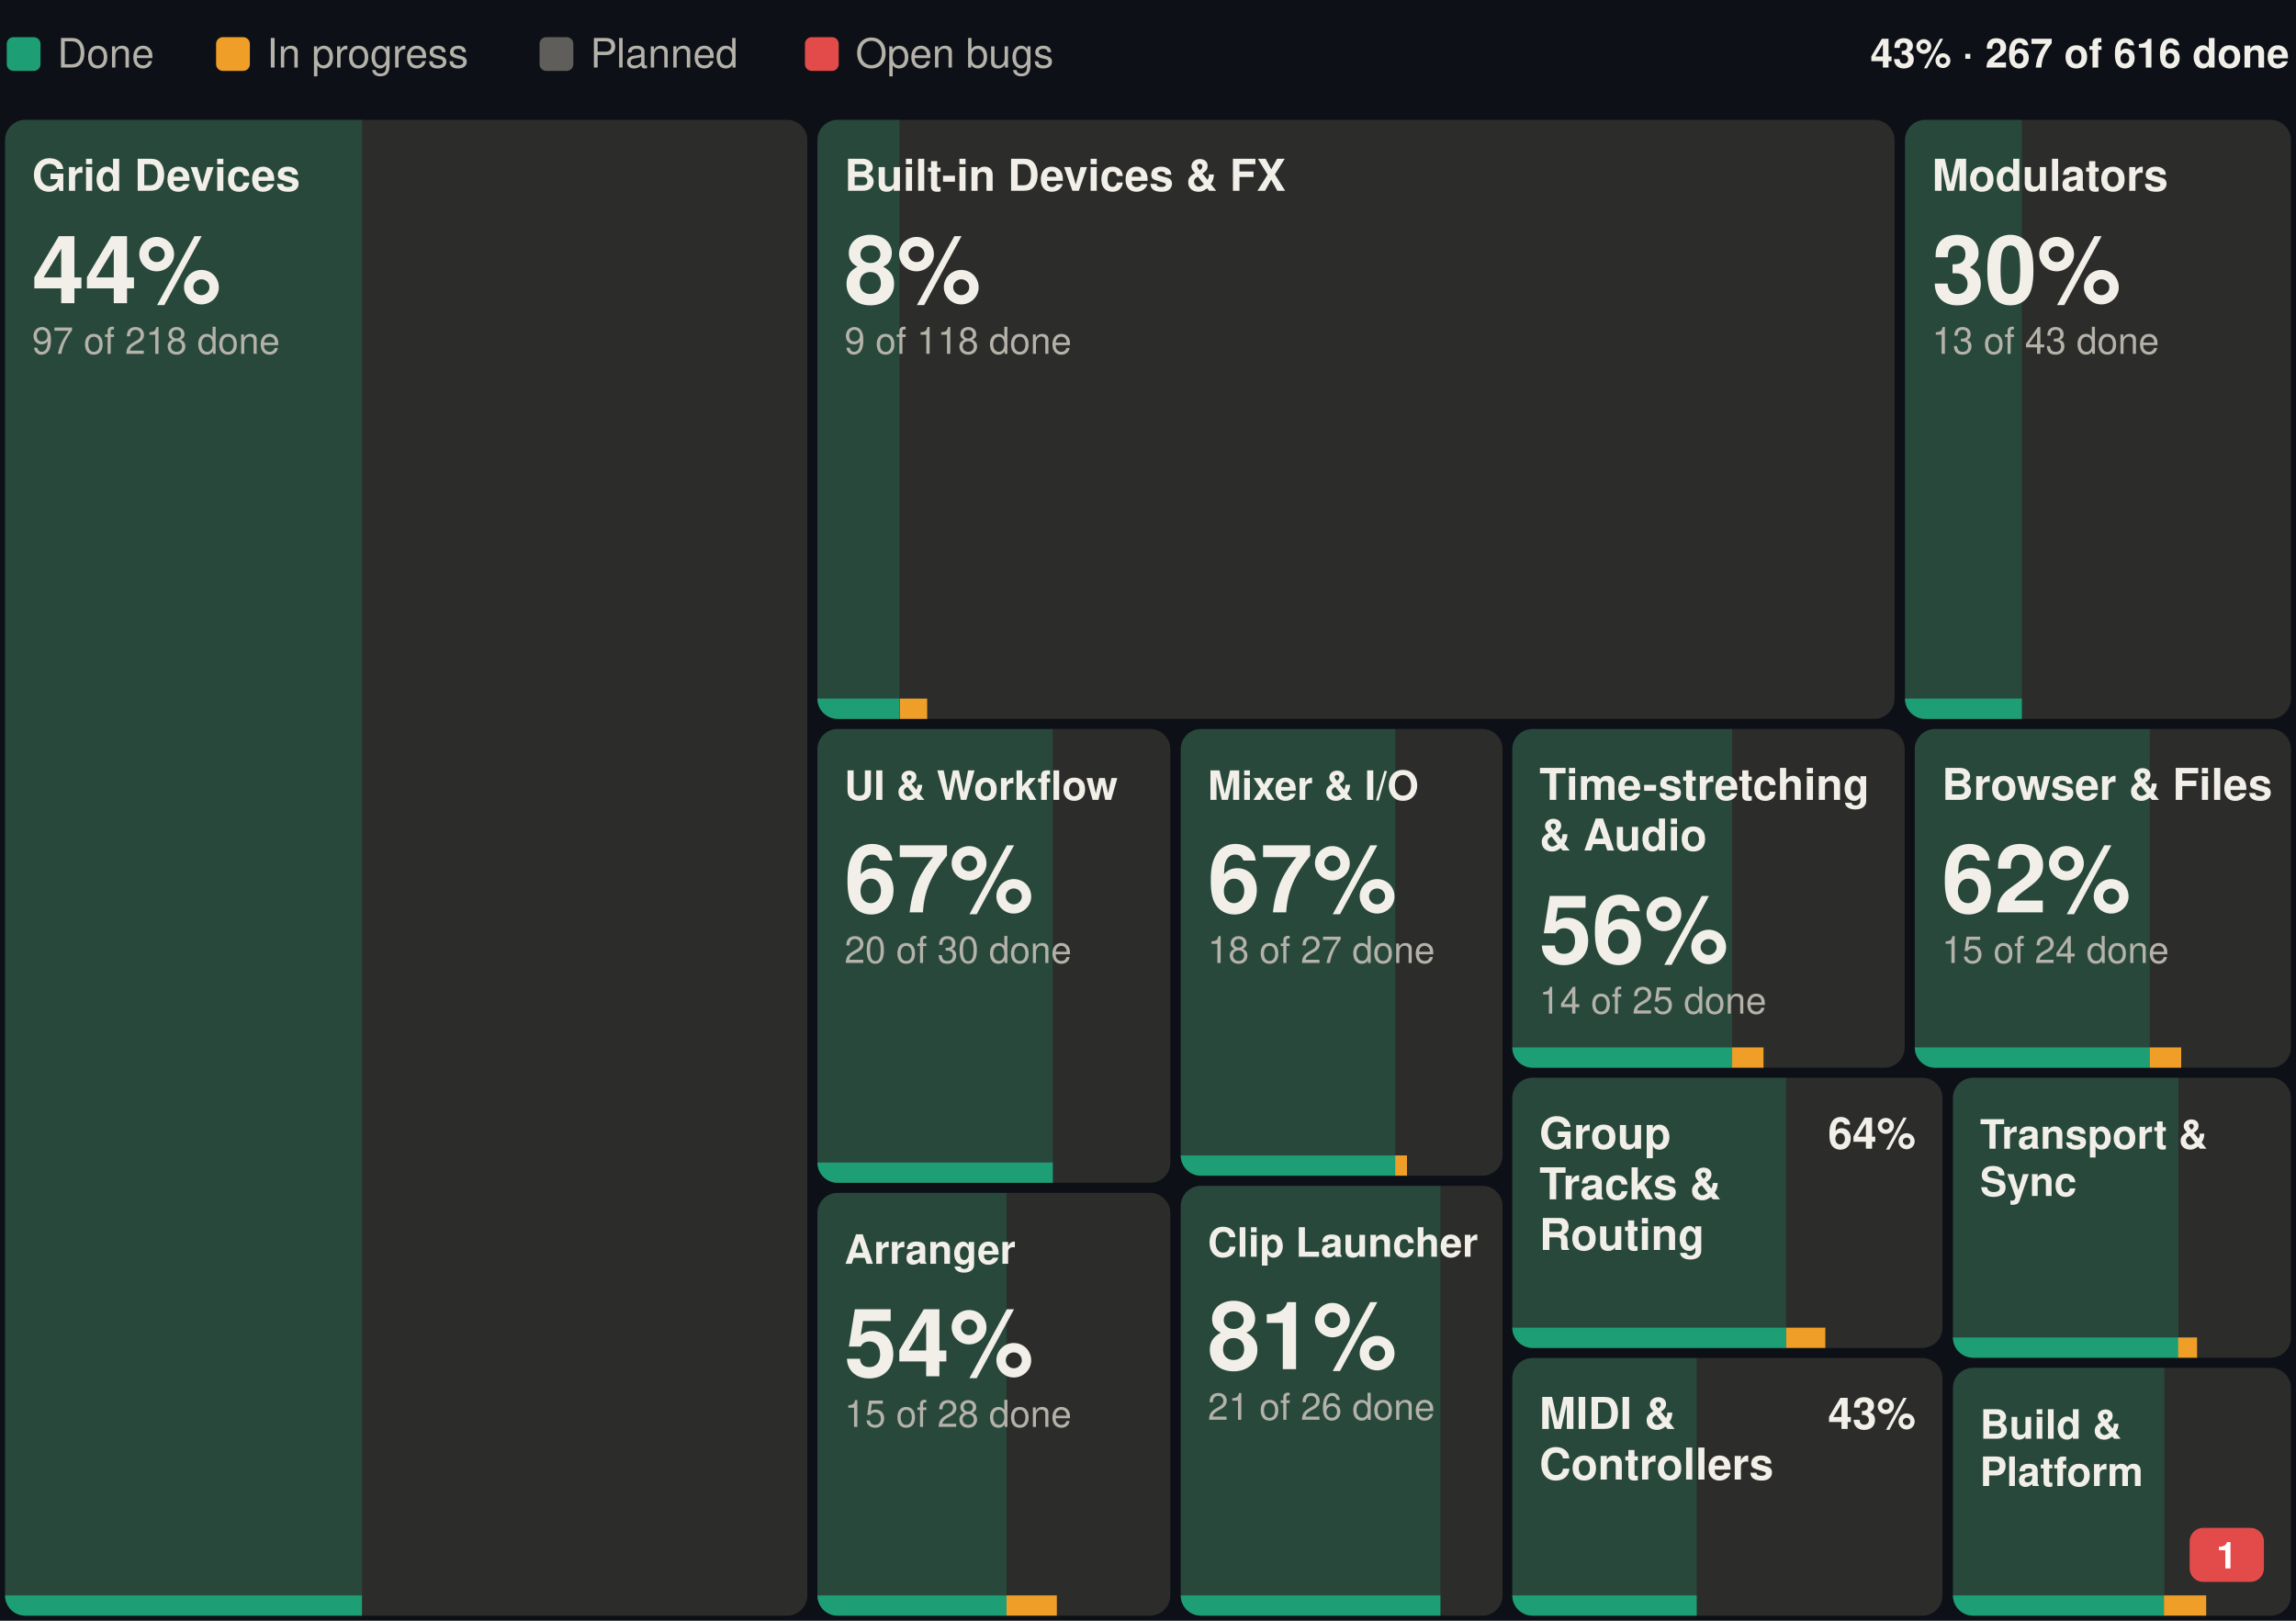
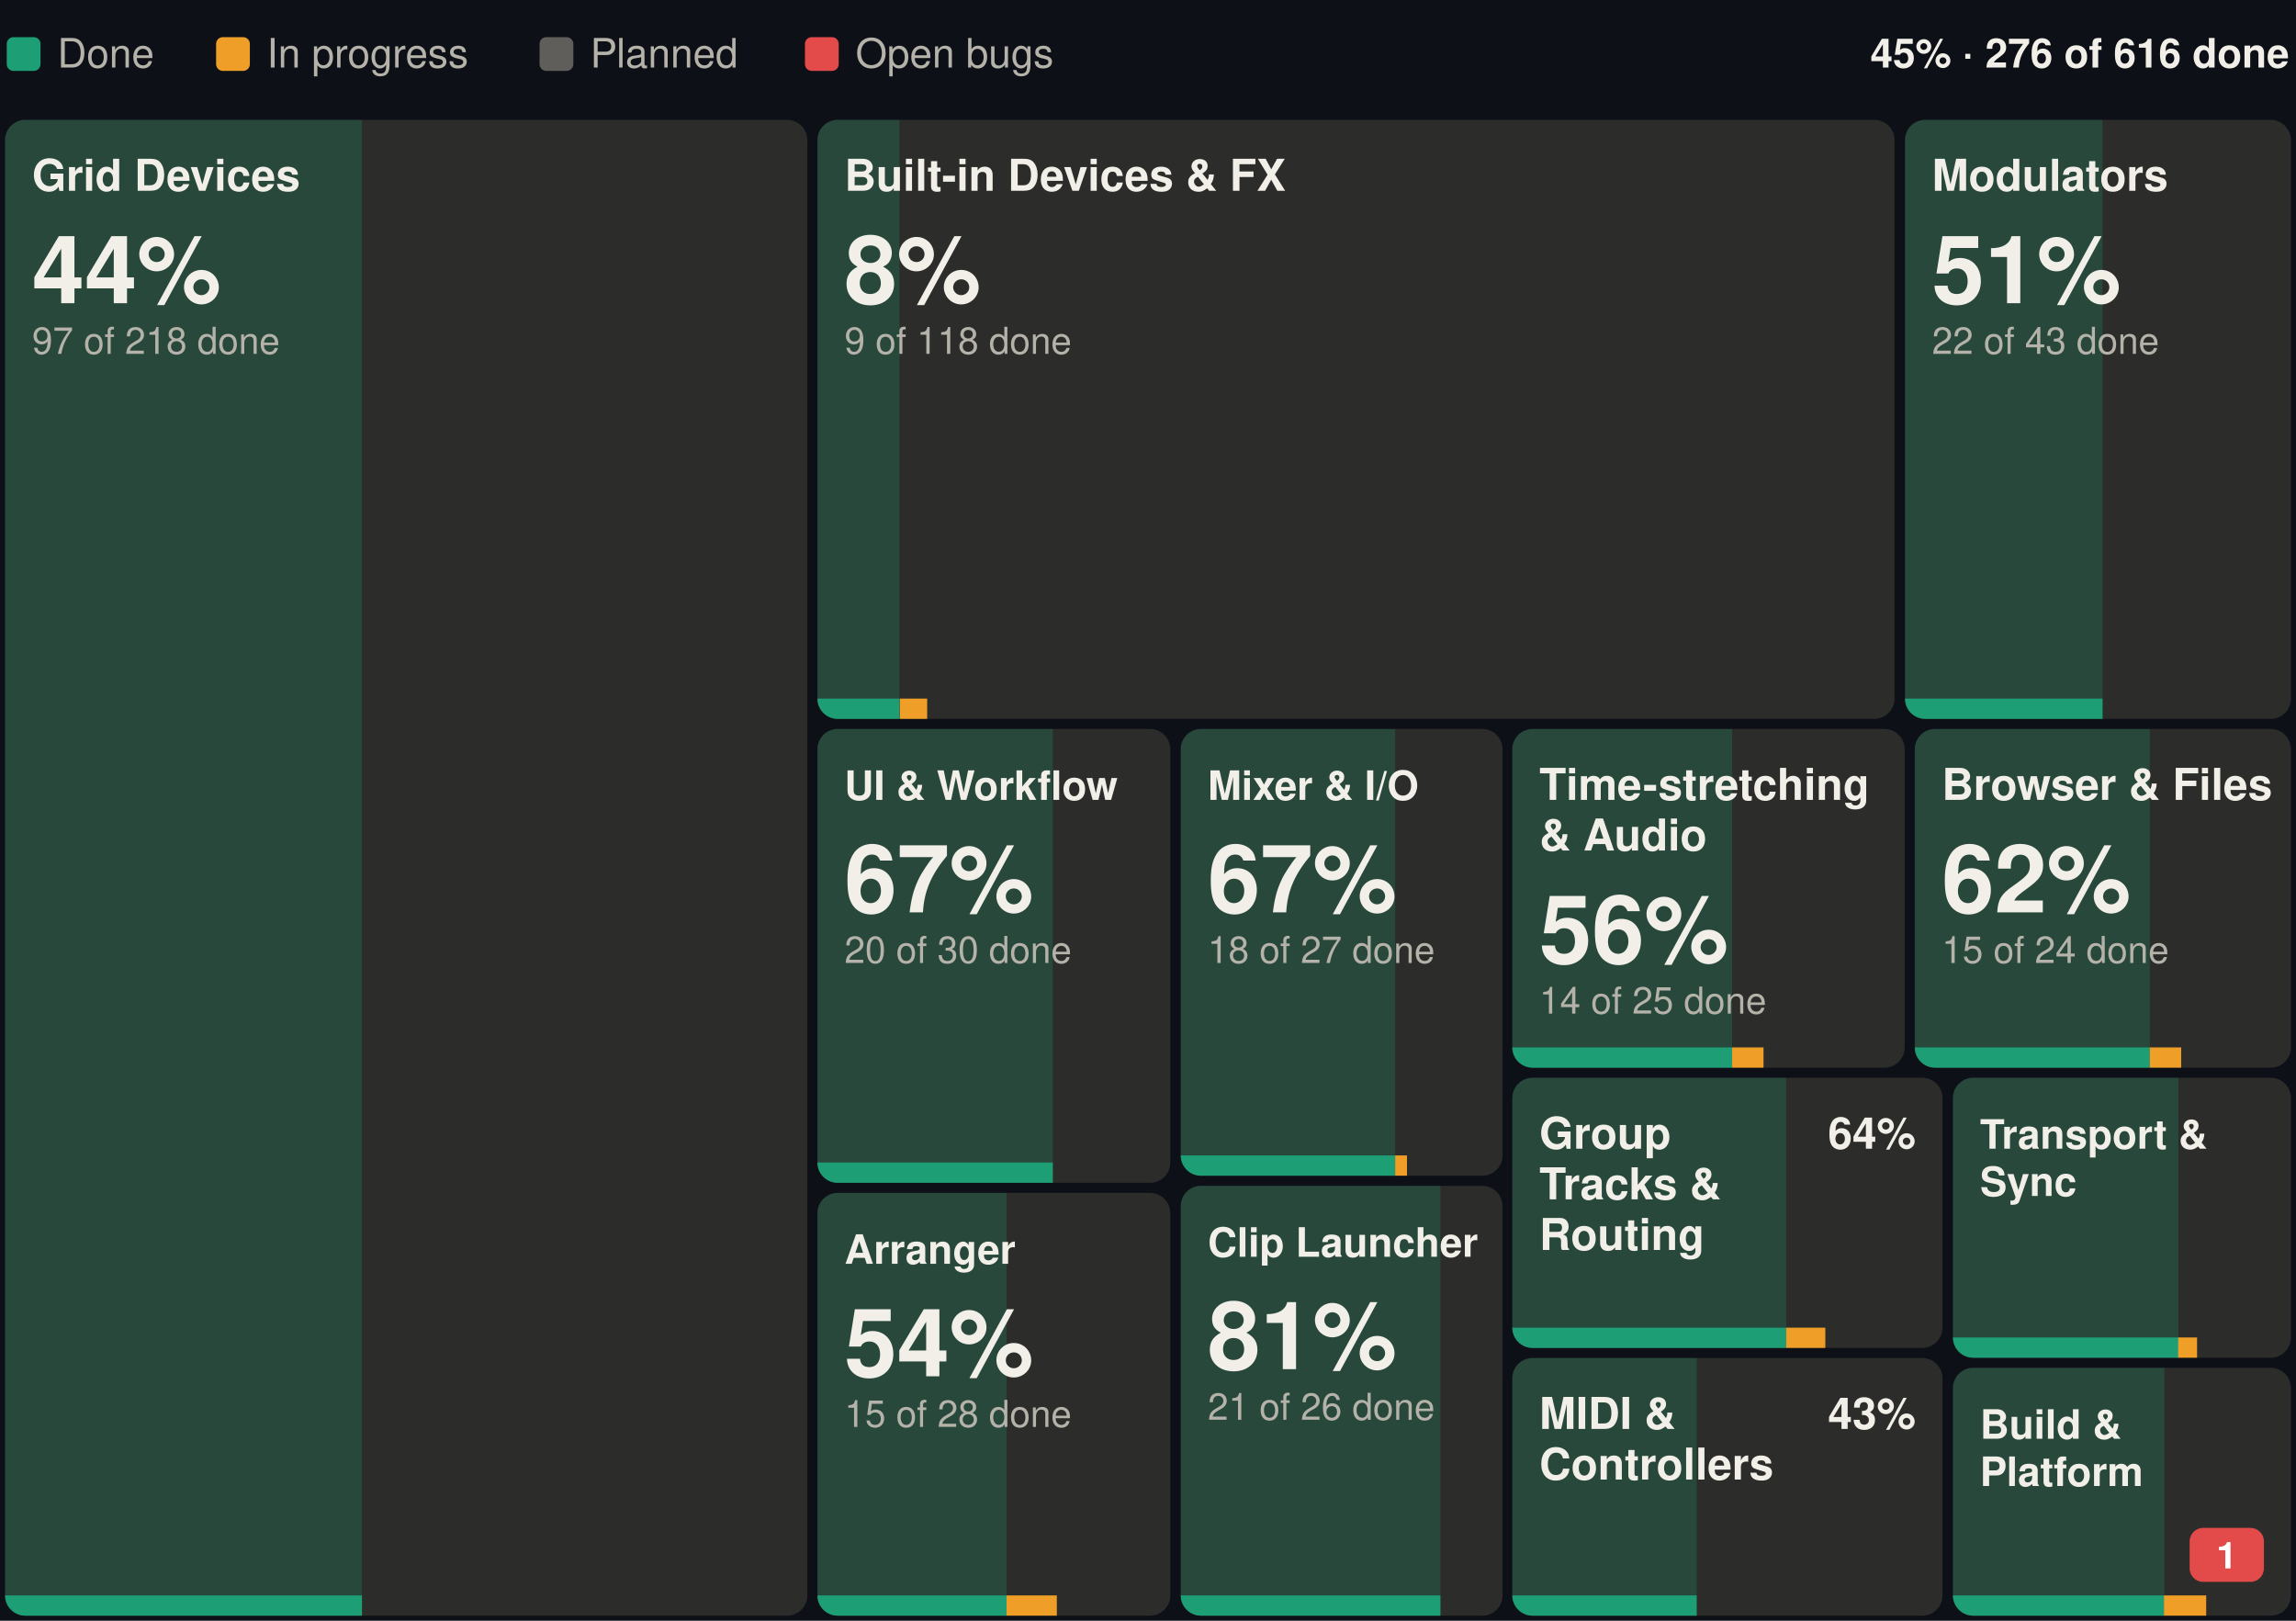
- <svg xmlns="http://www.w3.org/2000/svg" width="680" height="480" viewBox="0 0 680 480" font-family="-apple-system, BlinkMacSystemFont, 'Segoe UI', Helvetica, Arial, sans-serif" role="img" aria-label="Hikaru OpenLive vs Bitwig Studio 5.1.7: 267 of 616 features done">
+ <svg xmlns="http://www.w3.org/2000/svg" width="680" height="480" viewBox="0 0 680 480" font-family="-apple-system, BlinkMacSystemFont, 'Segoe UI', Helvetica, Arial, sans-serif" role="img" aria-label="Hikaru OpenLive vs Bitwig Studio 5.1.7: 276 of 616 features done">
  <rect width="680" height="480" fill="#0d1117" />
-   <text x="678.0" y="20.0" font-size="12" font-weight="600" text-anchor="end" fill="#F1EFE8">43% · 267 of 616 done</text>
+   <text x="678.0" y="20.0" font-size="12" font-weight="600" text-anchor="end" fill="#F1EFE8">45% · 276 of 616 done</text>
  <rect x="2.0" y="11" width="10" height="10" rx="2" fill="#1D9E75" />
  <text x="17.0" y="20.0" font-size="12" fill="#B4B2A9">Done</text>
  <rect x="64.0" y="11" width="10" height="10" rx="2" fill="#EF9F27" />
  <text x="79.0" y="20.0" font-size="12" fill="#B4B2A9">In progress</text>
  <rect x="159.8" y="11" width="10" height="10" rx="2" fill="#5F5E5A" />
  <text x="174.8" y="20.0" font-size="12" fill="#B4B2A9">Planned</text>
  <rect x="238.4" y="11" width="10" height="10" rx="2" fill="#E24B4A" />
  <text x="253.4" y="20.0" font-size="12" fill="#B4B2A9">Open bugs</text>
  <g>
    <clipPath id="b0">
      <rect x="349.7" y="351.2" width="95.3" height="127.3" rx="6" />
    </clipPath>
    <g clip-path="url(#b0)">
      <rect x="349.7" y="351.2" width="95.3" height="127.3" fill="#2C2C2A" />
      <rect x="349.7" y="351.2" width="76.9" height="127.3" fill="#1D9E75" fill-opacity="0.25" />
      <rect x="349.7" y="472.5" width="76.9" height="6" fill="#1D9E75" />
    </g>
    <text x="357.7" y="372.2" font-size="12" font-weight="600" fill="#F1EFE8">Clip Launcher</text>
    <text x="357.7" y="405.5" font-size="28" font-weight="600" fill="#F1EFE8">81%</text>
    <text x="357.7" y="420.5" font-size="11" fill="#B4B2A9">21 of 26 done</text>
  </g>
  <g>
    <clipPath id="b1">
      <rect x="242.1" y="353.3" width="104.5" height="125.2" rx="6" />
    </clipPath>
    <g clip-path="url(#b1)">
      <rect x="242.1" y="353.3" width="104.5" height="125.2" fill="#2C2C2A" />
      <rect x="242.1" y="353.3" width="56.0" height="125.2" fill="#1D9E75" fill-opacity="0.25" />
      <rect x="242.1" y="472.5" width="56.0" height="6" fill="#1D9E75" />
      <rect x="298.1" y="472.5" width="14.9" height="6" fill="#EF9F27" />
    </g>
    <text x="250.1" y="374.3" font-size="12" font-weight="600" fill="#F1EFE8">Arranger</text>
    <text x="250.1" y="407.6" font-size="28" font-weight="600" fill="#F1EFE8">54%</text>
    <text x="250.1" y="422.6" font-size="11" fill="#B4B2A9">15 of 28 done</text>
  </g>
  <g>
    <clipPath id="b2">
      <rect x="578.4" y="319.2" width="100.1" height="82.9" rx="6" />
    </clipPath>
    <g clip-path="url(#b2)">
      <rect x="578.4" y="319.2" width="100.1" height="82.9" fill="#2C2C2A" />
      <rect x="578.4" y="319.2" width="66.8" height="82.9" fill="#1D9E75" fill-opacity="0.25" />
      <rect x="578.4" y="396.1" width="66.8" height="6" fill="#1D9E75" />
      <rect x="645.1" y="396.1" width="5.6" height="6" fill="#EF9F27" />
    </g>
    <text x="586.4" y="340.2" font-size="12" font-weight="600" fill="#F1EFE8">Transport &amp;</text>
    <text x="586.4" y="354.2" font-size="12" font-weight="600" fill="#F1EFE8">Sync</text>
  </g>
  <g>
    <clipPath id="b3">
      <rect x="447.9" y="319.2" width="127.4" height="80.0" rx="6" />
    </clipPath>
    <g clip-path="url(#b3)">
      <rect x="447.9" y="319.2" width="127.4" height="80.0" fill="#2C2C2A" />
      <rect x="447.9" y="319.2" width="81.1" height="80.0" fill="#1D9E75" fill-opacity="0.25" />
      <rect x="447.9" y="393.2" width="81.1" height="6" fill="#1D9E75" />
      <rect x="529.0" y="393.2" width="11.6" height="6" fill="#EF9F27" />
    </g>
    <text x="455.9" y="340.2" font-size="13" font-weight="600" fill="#F1EFE8">Group</text>
    <text x="455.9" y="355.2" font-size="13" font-weight="600" fill="#F1EFE8">Tracks &amp;</text>
    <text x="455.9" y="370.2" font-size="13" font-weight="600" fill="#F1EFE8">Routing</text>
    <text x="567.4" y="340.2" font-size="13" font-weight="600" text-anchor="end" fill="#F1EFE8">64%</text>
  </g>
  <g>
    <clipPath id="b4">
      <rect x="447.9" y="215.9" width="116.2" height="100.3" rx="6" />
    </clipPath>
    <g clip-path="url(#b4)">
      <rect x="447.9" y="215.9" width="116.2" height="100.3" fill="#2C2C2A" />
      <rect x="447.9" y="215.9" width="65.1" height="100.3" fill="#1D9E75" fill-opacity="0.25" />
      <rect x="447.9" y="310.2" width="65.1" height="6" fill="#1D9E75" />
      <rect x="513.0" y="310.2" width="9.3" height="6" fill="#EF9F27" />
    </g>
    <text x="455.9" y="236.9" font-size="13" font-weight="600" fill="#F1EFE8">Time-stretching</text>
    <text x="455.9" y="251.9" font-size="13" font-weight="600" fill="#F1EFE8">&amp; Audio</text>
    <text x="455.9" y="285.2" font-size="28" font-weight="600" fill="#F1EFE8">56%</text>
    <text x="455.9" y="300.2" font-size="11" fill="#B4B2A9">14 of 25 done</text>
  </g>
  <g>
    <clipPath id="b5">
      <rect x="242.1" y="35.5" width="319.0" height="177.4" rx="6" />
    </clipPath>
    <g clip-path="url(#b5)">
      <rect x="242.1" y="35.5" width="319.0" height="177.4" fill="#2C2C2A" />
      <rect x="242.1" y="35.5" width="24.3" height="177.4" fill="#1D9E75" fill-opacity="0.25" />
      <rect x="242.1" y="206.9" width="24.3" height="6" fill="#1D9E75" />
      <rect x="266.5" y="206.9" width="8.1" height="6" fill="#EF9F27" />
    </g>
    <text x="250.1" y="56.5" font-size="13" font-weight="600" fill="#F1EFE8">Built-in Devices &amp; FX</text>
    <text x="250.1" y="89.8" font-size="28" font-weight="600" fill="#F1EFE8">8%</text>
    <text x="250.1" y="104.8" font-size="11" fill="#B4B2A9">9 of 118 done</text>
  </g>
  <g>
    <clipPath id="b6">
      <rect x="564.2" y="35.5" width="114.3" height="177.4" rx="6" />
    </clipPath>
    <g clip-path="url(#b6)">
      <rect x="564.2" y="35.5" width="114.3" height="177.4" fill="#2C2C2A" />
-       <rect x="564.2" y="35.5" width="34.6" height="177.4" fill="#1D9E75" fill-opacity="0.25" />
-       <rect x="564.2" y="206.9" width="34.6" height="6" fill="#1D9E75" />
+       <rect x="564.2" y="35.5" width="58.5" height="177.4" fill="#1D9E75" fill-opacity="0.25" />
+       <rect x="564.2" y="206.9" width="58.5" height="6" fill="#1D9E75" />
    </g>
    <text x="572.2" y="56.5" font-size="13" font-weight="600" fill="#F1EFE8">Modulators</text>
-     <text x="572.2" y="89.8" font-size="28" font-weight="600" fill="#F1EFE8">30%</text>
-     <text x="572.2" y="104.8" font-size="11" fill="#B4B2A9">13 of 43 done</text>
+     <text x="572.2" y="89.8" font-size="28" font-weight="600" fill="#F1EFE8">51%</text>
+     <text x="572.2" y="104.8" font-size="11" fill="#B4B2A9">22 of 43 done</text>
  </g>
  <g>
    <clipPath id="b7">
      <rect x="1.5" y="35.5" width="237.6" height="443.0" rx="6" />
    </clipPath>
    <g clip-path="url(#b7)">
      <rect x="1.5" y="35.5" width="237.6" height="443.0" fill="#2C2C2A" />
      <rect x="1.5" y="35.5" width="105.7" height="443.0" fill="#1D9E75" fill-opacity="0.25" />
      <rect x="1.5" y="472.5" width="105.7" height="6" fill="#1D9E75" />
    </g>
    <text x="9.5" y="56.5" font-size="13" font-weight="600" fill="#F1EFE8">Grid Devices</text>
    <text x="9.5" y="89.8" font-size="28" font-weight="600" fill="#F1EFE8">44%</text>
    <text x="9.5" y="104.8" font-size="11" fill="#B4B2A9">97 of 218 done</text>
  </g>
  <g>
    <clipPath id="b8">
      <rect x="349.7" y="215.9" width="95.3" height="132.3" rx="6" />
    </clipPath>
    <g clip-path="url(#b8)">
      <rect x="349.7" y="215.9" width="95.3" height="132.3" fill="#2C2C2A" />
      <rect x="349.7" y="215.9" width="63.5" height="132.3" fill="#1D9E75" fill-opacity="0.25" />
      <rect x="349.7" y="342.2" width="63.5" height="6" fill="#1D9E75" />
      <rect x="413.2" y="342.2" width="3.5" height="6" fill="#EF9F27" />
    </g>
    <text x="357.7" y="236.9" font-size="12" font-weight="600" fill="#F1EFE8">Mixer &amp; I/O</text>
    <text x="357.7" y="270.2" font-size="28" font-weight="600" fill="#F1EFE8">67%</text>
    <text x="357.7" y="285.2" font-size="11" fill="#B4B2A9">18 of 27 done</text>
  </g>
  <g>
    <clipPath id="b9">
      <rect x="567.1" y="215.9" width="111.4" height="100.3" rx="6" />
    </clipPath>
    <g clip-path="url(#b9)">
      <rect x="567.1" y="215.9" width="111.4" height="100.3" fill="#2C2C2A" />
      <rect x="567.1" y="215.9" width="69.6" height="100.3" fill="#1D9E75" fill-opacity="0.25" />
      <rect x="567.1" y="310.2" width="69.6" height="6" fill="#1D9E75" />
      <rect x="636.7" y="310.2" width="9.3" height="6" fill="#EF9F27" />
    </g>
    <text x="575.1" y="236.9" font-size="13" font-weight="600" fill="#F1EFE8">Browser &amp; Files</text>
    <text x="575.1" y="270.2" font-size="28" font-weight="600" fill="#F1EFE8">62%</text>
    <text x="575.1" y="285.2" font-size="11" fill="#B4B2A9">15 of 24 done</text>
  </g>
  <g>
    <clipPath id="b10">
      <rect x="447.9" y="402.2" width="127.4" height="76.3" rx="6" />
    </clipPath>
    <g clip-path="url(#b10)">
      <rect x="447.9" y="402.2" width="127.4" height="76.3" fill="#2C2C2A" />
      <rect x="447.9" y="402.2" width="54.6" height="76.3" fill="#1D9E75" fill-opacity="0.25" />
      <rect x="447.9" y="472.5" width="54.6" height="6" fill="#1D9E75" />
    </g>
    <text x="455.9" y="423.2" font-size="13" font-weight="600" fill="#F1EFE8">MIDI &amp;</text>
    <text x="455.9" y="438.2" font-size="13" font-weight="600" fill="#F1EFE8">Controllers</text>
    <text x="567.4" y="423.2" font-size="13" font-weight="600" text-anchor="end" fill="#F1EFE8">43%</text>
  </g>
  <g>
    <clipPath id="b11">
      <rect x="242.1" y="215.9" width="104.5" height="134.4" rx="6" />
    </clipPath>
    <g clip-path="url(#b11)">
      <rect x="242.1" y="215.9" width="104.5" height="134.4" fill="#2C2C2A" />
      <rect x="242.1" y="215.9" width="69.7" height="134.4" fill="#1D9E75" fill-opacity="0.25" />
      <rect x="242.1" y="344.3" width="69.7" height="6" fill="#1D9E75" />
    </g>
    <text x="250.1" y="236.9" font-size="12" font-weight="600" fill="#F1EFE8">UI &amp; Workflow</text>
    <text x="250.1" y="270.2" font-size="28" font-weight="600" fill="#F1EFE8">67%</text>
    <text x="250.1" y="285.2" font-size="11" fill="#B4B2A9">20 of 30 done</text>
  </g>
  <g>
    <clipPath id="b12">
      <rect x="578.4" y="405.1" width="100.1" height="73.4" rx="6" />
    </clipPath>
    <g clip-path="url(#b12)">
      <rect x="578.4" y="405.1" width="100.1" height="73.4" fill="#2C2C2A" />
      <rect x="578.4" y="405.1" width="62.6" height="73.4" fill="#1D9E75" fill-opacity="0.25" />
      <rect x="578.4" y="472.5" width="62.6" height="6" fill="#1D9E75" />
      <rect x="640.9" y="472.5" width="12.5" height="6" fill="#EF9F27" />
    </g>
    <text x="586.4" y="426.1" font-size="12" font-weight="600" fill="#F1EFE8">Build &amp;</text>
    <text x="586.4" y="440.1" font-size="12" font-weight="600" fill="#F1EFE8">Platform</text>
    <rect x="648.5" y="452.5" width="22.0" height="16.0" rx="4" fill="#E24B4A" />
    <text x="659.5" y="464.5" font-size="11" font-weight="600" text-anchor="middle" fill="#ffffff">1</text>
  </g>
</svg>
